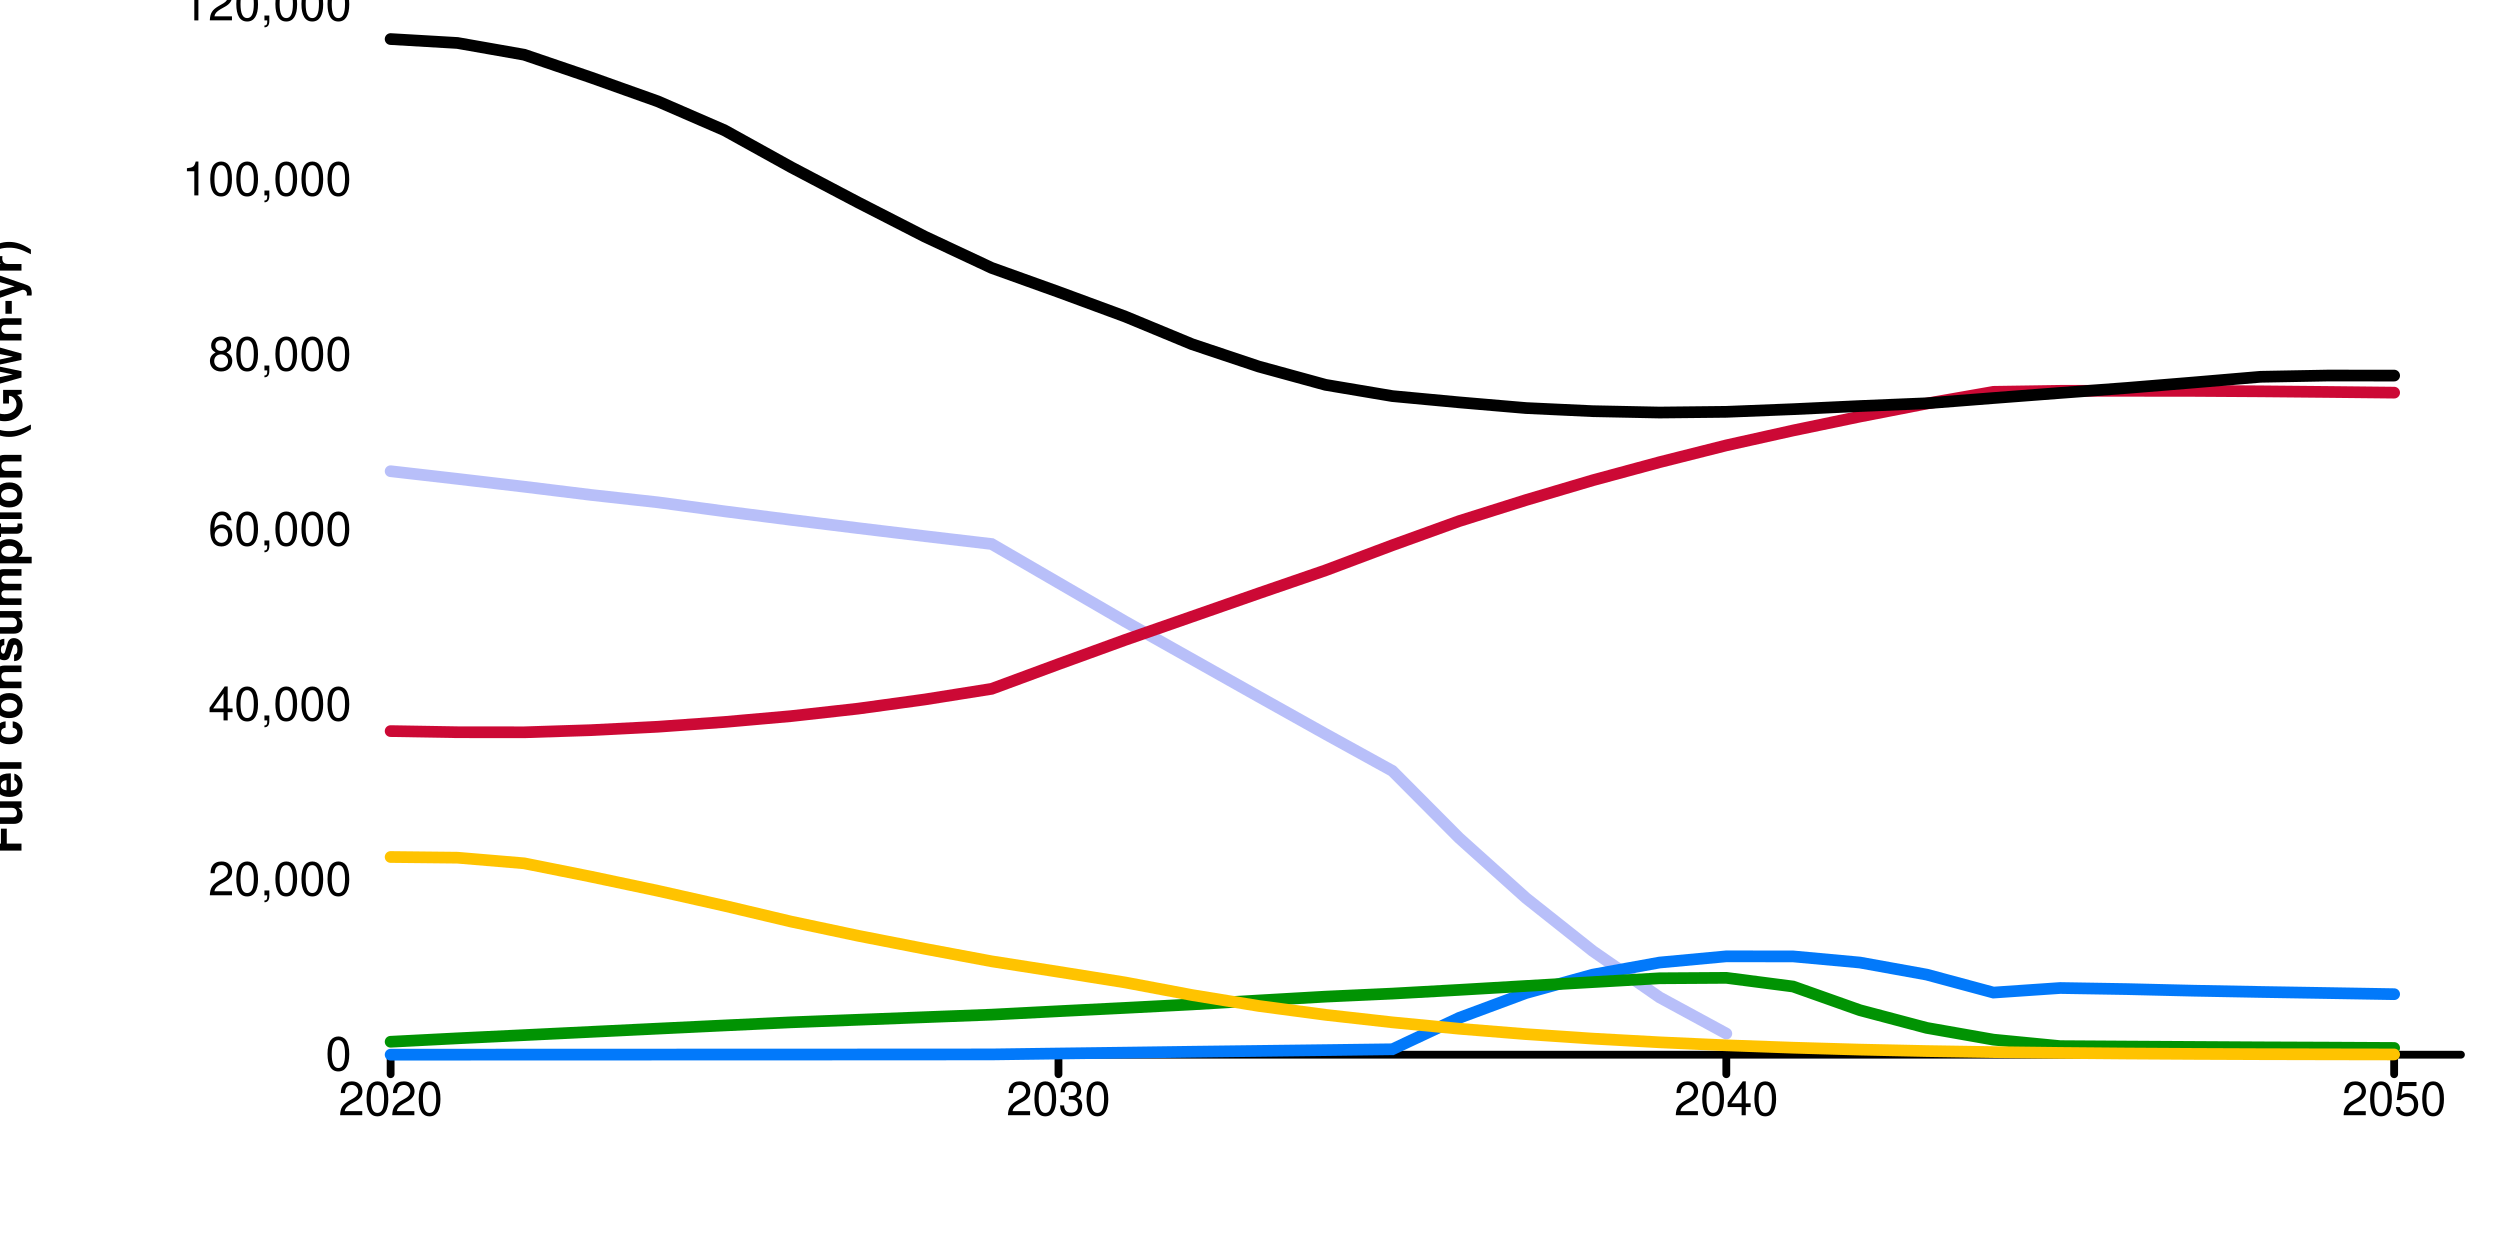
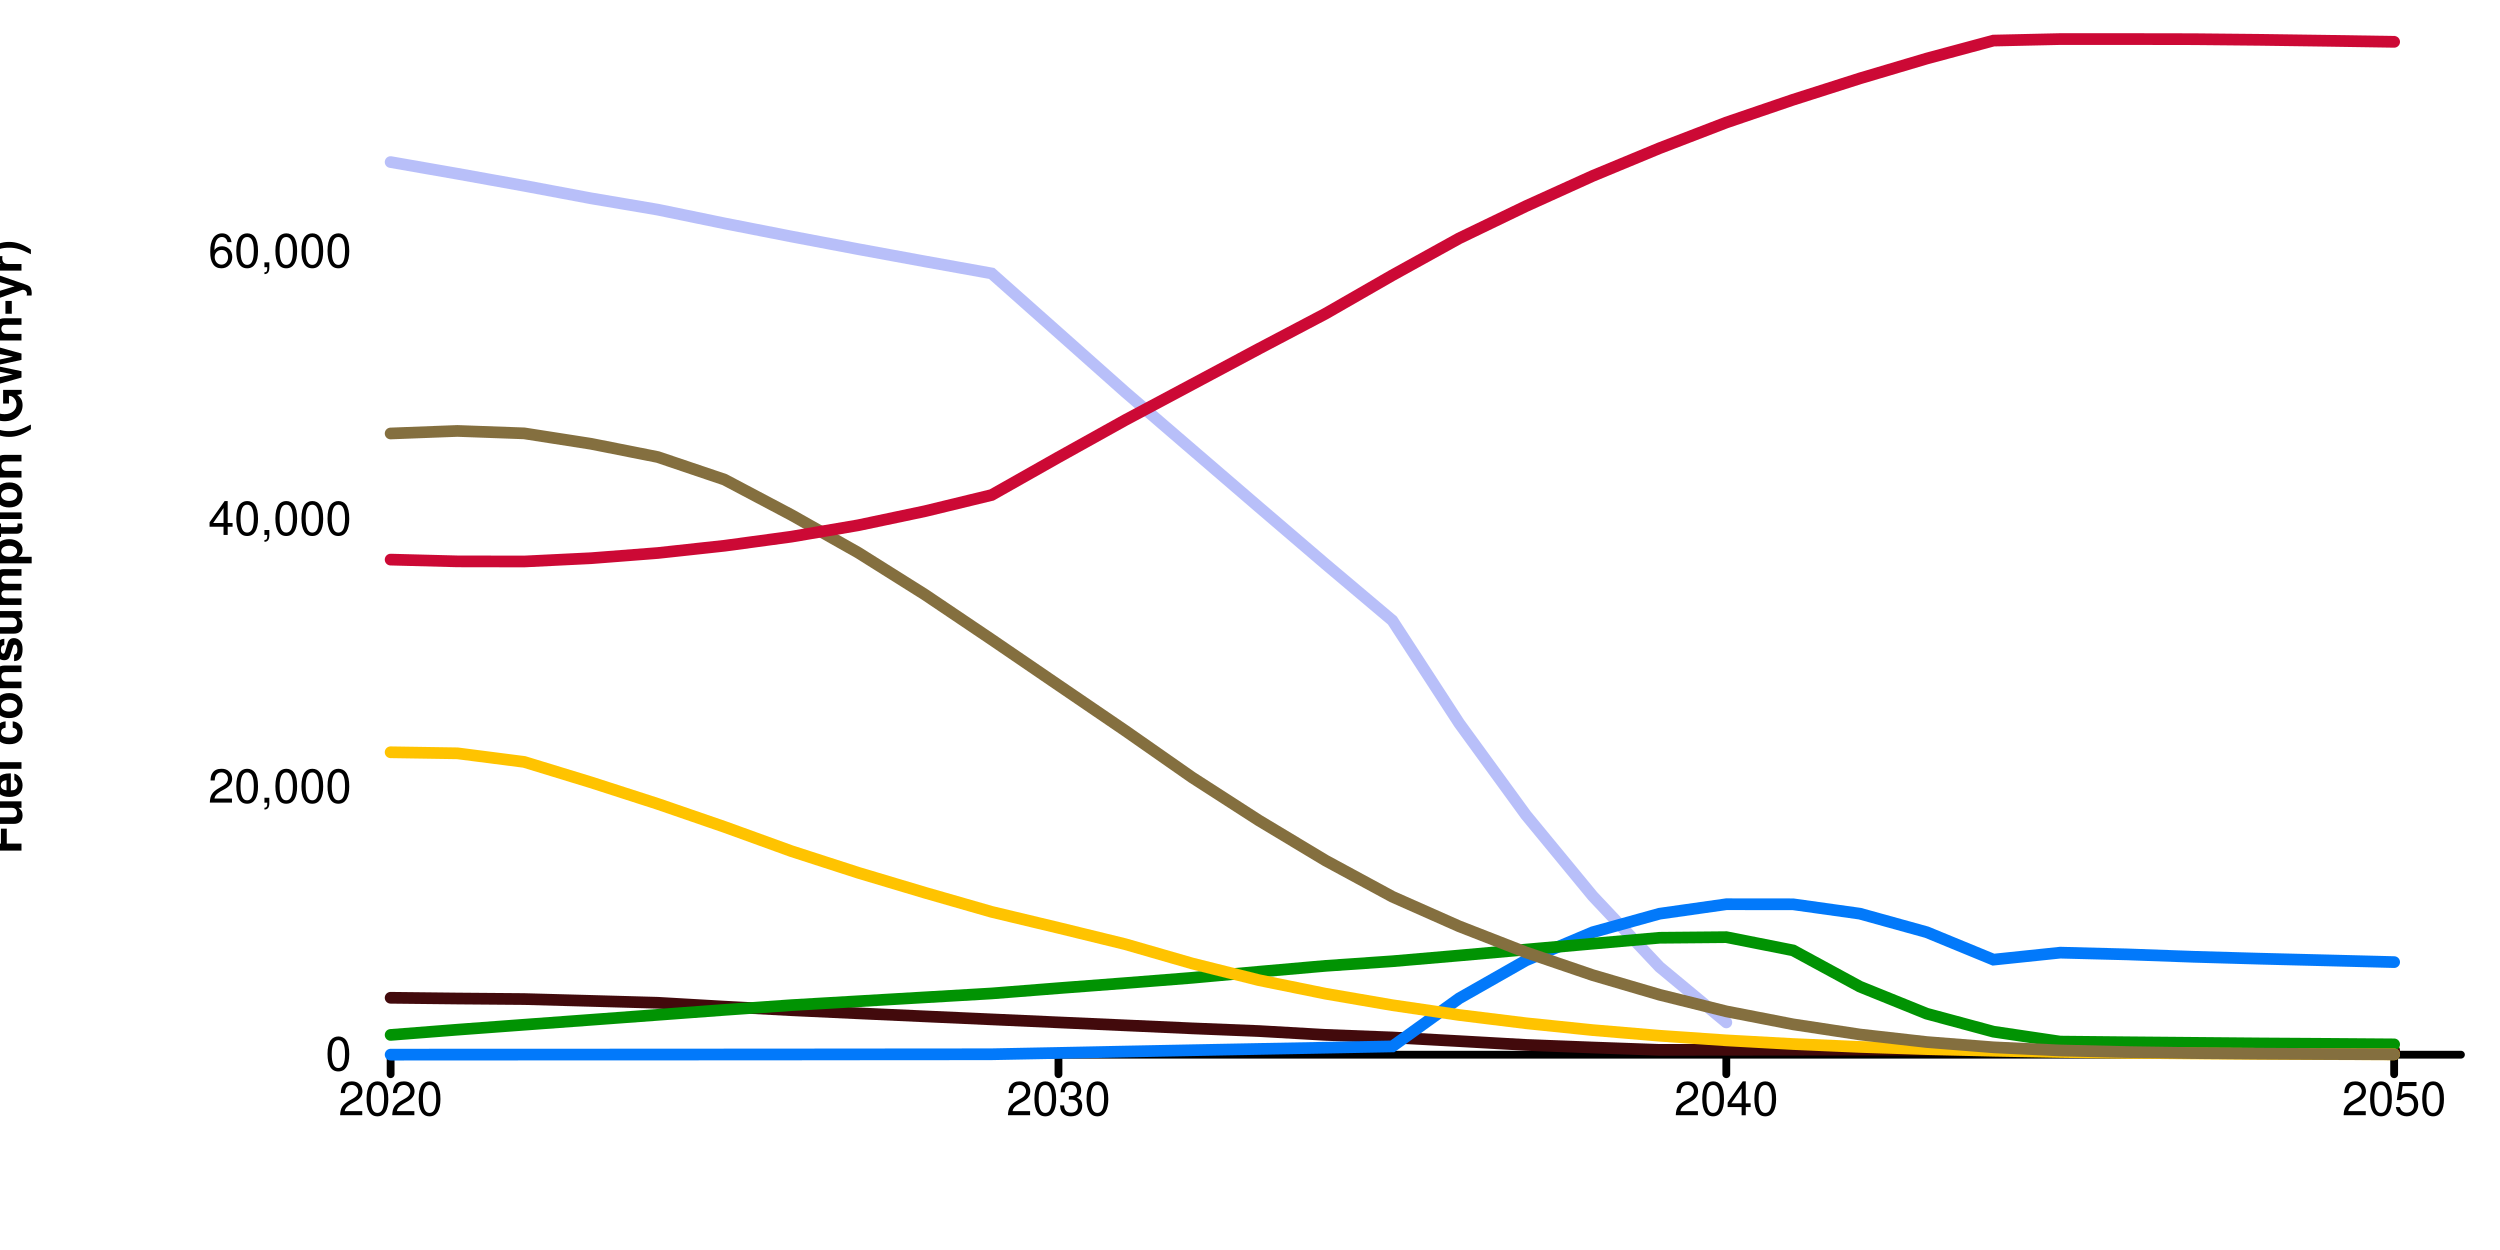
<svg xmlns="http://www.w3.org/2000/svg" width="640" height="320" viewBox="0 0 640 320" style="overflow:display" preserveAspectRatio="xMinYMin meet" overflow="visible">
  <defs>
    <style>
	.data-series path.line { fill-opacity: 0; }
	.data-series path.line.dotted { stroke-dasharray: 12 20 }
	.data-series circle { display: none; }
	.data-series:hover path.line, .data-series.on path.line { stroke-width: 5; }
	.data-series:hover circle, .data-series.on circle { display: inline; }
	.data-series circle:hover, .data-series circle.on { r: 6px!important; fill: black; }
	.grid { font-family: "Helvetica Neue",Helvetica,Arial,"Lucida Grande",sans-serif; }
	.grid line { stroke: rgb(0,0,0); stroke-width: 2; stroke-linecap: round; }
	.grid.grid-x text { text-anchor: middle; dominant-baseline: hanging; transform: translateY(10px); }
	.grid.grid-y text { text-anchor: end; dominant-baseline: middle; transform: translateX(-10px); }
	</style>
  </defs>
  <g class="grid grid-y">
    <line x1="100" y1="270" x2="630" y2="270" data-left="100" />
    <text x="100" y="270" text-anchor="end">0</text>
-     <text x="100" y="225.203" text-anchor="end">20,000</text>
-     <text x="100" y="180.407" text-anchor="end">40,000</text>
-     <text x="100" y="135.61" text-anchor="end">60,000</text>
-     <text x="100" y="90.813" text-anchor="end">80,000</text>
-     <text x="100" y="46.017" text-anchor="end">100,000</text>
-     <text x="100" y="1.22" text-anchor="end">120,000</text>
+     <text x="100" y="201.466" text-anchor="end">20,000</text>
+     <text x="100" y="132.932" text-anchor="end">40,000</text>
+     <text x="100" y="64.399" text-anchor="end">60,000</text>
    <text style="text-anchor:middle;dominant-baseline:hanging;font-weight:bold;transform: translateY(140px) rotate(-90deg);">Fuel consumption (GWh-yr)</text>
  </g>
  <g class="grid grid-x">
    <line class="tick" x1="100" y1="270" x2="100" y2="275" />
    <text x="100" y="270" text-anchor="middle">2020</text>
    <line class="tick" x1="270.968" y1="270" x2="270.968" y2="275" />
    <text x="270.968" y="270" text-anchor="middle">2030</text>
    <line class="tick" x1="441.935" y1="270" x2="441.935" y2="275" />
    <text x="441.935" y="270" text-anchor="middle">2040</text>
    <line class="tick" x1="612.903" y1="270" x2="612.903" y2="275" />
    <text x="612.903" y="270" text-anchor="middle">2050</text>
    <text style="text-anchor:middle;dominant-baseline:hanging;font-weight:bold;transform: translateY(140px) rotate(-90deg);" />
  </g>
+   <g data-scenario="heating-oil" class="data-series">
+     <path d="M 100.00,255.43L 117.10,255.62L 134.19,255.76L 151.29,256.23L 168.39,256.71L 185.48,257.70L 202.58,258.61L 219.68,259.41L 236.77,260.19L 253.87,260.96L 270.97,261.73L 288.06,262.49L 305.16,263.26L 322.26,263.95L 339.35,264.93L 356.45,265.59L 373.55,266.53L 390.65,267.50L 407.74,268.16L 424.84,268.77L 441.94,268.75L 459.03,268.73L 476.13,268.70L 493.23,268.72L 510.32,268.74L 527.42,268.76L 544.52,268.77L 561.61,268.80L 578.71,268.83L 595.81,268.83L 612.90,268.87" id="Heating oil" class="line" stroke="#420A0C" stroke-width="3" stroke-linecap="round" />
+     <circle cx="100.00" cy="255.43" data-y="4251" data-x="2020" r="4" fill="#420A0C" />
+     <circle cx="117.10" cy="255.62" data-y="4196" data-x="2021" r="4" fill="#420A0C" />
+     <circle cx="134.19" cy="255.76" data-y="4157" data-x="2022" r="4" fill="#420A0C" />
+     <circle cx="151.29" cy="256.23" data-y="4019" data-x="2023" r="4" fill="#420A0C" />
+     <circle cx="168.39" cy="256.71" data-y="3878" data-x="2024" r="4" fill="#420A0C" />
+     <circle cx="185.48" cy="257.70" data-y="3589" data-x="2025" r="4" fill="#420A0C" />
+     <circle cx="202.58" cy="258.61" data-y="3323" data-x="2026" r="4" fill="#420A0C" />
+     <circle cx="219.68" cy="259.41" data-y="3090" data-x="2027" r="4" fill="#420A0C" />
+     <circle cx="236.77" cy="260.19" data-y="2862" data-x="2028" r="4" fill="#420A0C" />
+     <circle cx="253.87" cy="260.96" data-y="2639" data-x="2029" r="4" fill="#420A0C" />
+     <circle cx="270.97" cy="261.73" data-y="2414" data-x="2030" r="4" fill="#420A0C" />
+     <circle cx="288.06" cy="262.49" data-y="2191" data-x="2031" r="4" fill="#420A0C" />
+     <circle cx="305.16" cy="263.26" data-y="1967" data-x="2032" r="4" fill="#420A0C" />
+     <circle cx="322.26" cy="263.95" data-y="1767" data-x="2033" r="4" fill="#420A0C" />
+     <circle cx="339.35" cy="264.93" data-y="1481" data-x="2034" r="4" fill="#420A0C" />
+     <circle cx="356.45" cy="265.59" data-y="1288" data-x="2035" r="4" fill="#420A0C" />
+     <circle cx="373.55" cy="266.53" data-y="1014" data-x="2036" r="4" fill="#420A0C" />
+     <circle cx="390.65" cy="267.50" data-y="730" data-x="2037" r="4" fill="#420A0C" />
+     <circle cx="407.74" cy="268.16" data-y="537" data-x="2038" r="4" fill="#420A0C" />
+     <circle cx="424.84" cy="268.77" data-y="358" data-x="2039" r="4" fill="#420A0C" />
+     <circle cx="441.94" cy="268.75" data-y="365" data-x="2040" r="4" fill="#420A0C" />
+     <circle cx="459.03" cy="268.73" data-y="372" data-x="2041" r="4" fill="#420A0C" />
+     <circle cx="476.13" cy="268.70" data-y="379" data-x="2042" r="4" fill="#420A0C" />
+     <circle cx="493.23" cy="268.72" data-y="374" data-x="2043" r="4" fill="#420A0C" />
+     <circle cx="510.32" cy="268.74" data-y="367" data-x="2044" r="4" fill="#420A0C" />
+     <circle cx="527.42" cy="268.76" data-y="363" data-x="2045" r="4" fill="#420A0C" />
+     <circle cx="544.52" cy="268.77" data-y="358" data-x="2046" r="4" fill="#420A0C" />
+     <circle cx="561.61" cy="268.80" data-y="350" data-x="2047" r="4" fill="#420A0C" />
+     <circle cx="578.71" cy="268.83" data-y="342" data-x="2048" r="4" fill="#420A0C" />
+     <circle cx="595.81" cy="268.83" data-y="340" data-x="2049" r="4" fill="#420A0C" />
+     <circle cx="612.90" cy="268.87" data-y="331" data-x="2050" r="4" fill="#420A0C" />
+   </g>
  <g data-scenario="natural-gas" class="data-series">
-     <path d="M 100.00,120.63L 117.10,122.59L 134.19,124.60L 151.29,126.70L 168.39,128.59L 185.48,130.90L 202.58,133.09L 219.68,135.20L 236.77,137.26L 253.87,139.27L 270.97,149.20L 288.06,159.12L 305.16,168.74L 322.26,178.36L 339.35,187.92L 356.45,197.35L 373.55,214.54L 390.65,229.90L 407.74,243.46L 424.84,255.32L 441.94,264.60" id="Natural gas" class="line" stroke="#B8BFF9" stroke-width="3" stroke-linecap="round" />
-     <circle cx="100.00" cy="120.63" data-y="66686" data-x="2020" r="4" fill="#B8BFF9" />
-     <circle cx="117.10" cy="122.59" data-y="65814" data-x="2021" r="4" fill="#B8BFF9" />
-     <circle cx="134.19" cy="124.60" data-y="64914" data-x="2022" r="4" fill="#B8BFF9" />
-     <circle cx="151.29" cy="126.70" data-y="63976" data-x="2023" r="4" fill="#B8BFF9" />
-     <circle cx="168.39" cy="128.59" data-y="63132" data-x="2024" r="4" fill="#B8BFF9" />
-     <circle cx="185.48" cy="130.90" data-y="62103" data-x="2025" r="4" fill="#B8BFF9" />
-     <circle cx="202.58" cy="133.09" data-y="61127" data-x="2026" r="4" fill="#B8BFF9" />
-     <circle cx="219.68" cy="135.20" data-y="60181" data-x="2027" r="4" fill="#B8BFF9" />
-     <circle cx="236.77" cy="137.26" data-y="59263" data-x="2028" r="4" fill="#B8BFF9" />
-     <circle cx="253.87" cy="139.27" data-y="58364" data-x="2029" r="4" fill="#B8BFF9" />
-     <circle cx="270.97" cy="149.20" data-y="53934" data-x="2030" r="4" fill="#B8BFF9" />
-     <circle cx="288.06" cy="159.12" data-y="49503" data-x="2031" r="4" fill="#B8BFF9" />
-     <circle cx="305.16" cy="168.74" data-y="45208" data-x="2032" r="4" fill="#B8BFF9" />
-     <circle cx="322.26" cy="178.36" data-y="40915" data-x="2033" r="4" fill="#B8BFF9" />
-     <circle cx="339.35" cy="187.92" data-y="36645" data-x="2034" r="4" fill="#B8BFF9" />
-     <circle cx="356.45" cy="197.35" data-y="32436" data-x="2035" r="4" fill="#B8BFF9" />
-     <circle cx="373.55" cy="214.54" data-y="24759" data-x="2036" r="4" fill="#B8BFF9" />
-     <circle cx="390.65" cy="229.90" data-y="17903" data-x="2037" r="4" fill="#B8BFF9" />
-     <circle cx="407.74" cy="243.46" data-y="11851" data-x="2038" r="4" fill="#B8BFF9" />
-     <circle cx="424.84" cy="255.32" data-y="6553" data-x="2039" r="4" fill="#B8BFF9" />
-     <circle cx="441.94" cy="264.60" data-y="2411" data-x="2040" r="4" fill="#B8BFF9" />
+     <path d="M 100.00,41.49L 117.10,44.48L 134.19,47.56L 151.29,50.77L 168.39,53.67L 185.48,57.19L 202.58,60.54L 219.68,63.78L 236.77,66.92L 253.87,70.00L 270.97,85.18L 288.06,100.37L 305.16,115.09L 322.26,129.80L 339.35,144.43L 356.45,158.85L 373.55,185.16L 390.65,208.65L 407.74,229.39L 424.84,247.54L 441.94,261.74" id="Natural gas" class="line" stroke="#B8BFF9" stroke-width="3" stroke-linecap="round" />
+     <circle cx="100.00" cy="41.49" data-y="66686" data-x="2020" r="4" fill="#B8BFF9" />
+     <circle cx="117.10" cy="44.48" data-y="65814" data-x="2021" r="4" fill="#B8BFF9" />
+     <circle cx="134.19" cy="47.56" data-y="64914" data-x="2022" r="4" fill="#B8BFF9" />
+     <circle cx="151.29" cy="50.77" data-y="63976" data-x="2023" r="4" fill="#B8BFF9" />
+     <circle cx="168.39" cy="53.67" data-y="63132" data-x="2024" r="4" fill="#B8BFF9" />
+     <circle cx="185.48" cy="57.19" data-y="62103" data-x="2025" r="4" fill="#B8BFF9" />
+     <circle cx="202.58" cy="60.54" data-y="61127" data-x="2026" r="4" fill="#B8BFF9" />
+     <circle cx="219.68" cy="63.78" data-y="60181" data-x="2027" r="4" fill="#B8BFF9" />
+     <circle cx="236.77" cy="66.92" data-y="59263" data-x="2028" r="4" fill="#B8BFF9" />
+     <circle cx="253.87" cy="70.00" data-y="58364" data-x="2029" r="4" fill="#B8BFF9" />
+     <circle cx="270.97" cy="85.18" data-y="53934" data-x="2030" r="4" fill="#B8BFF9" />
+     <circle cx="288.06" cy="100.37" data-y="49503" data-x="2031" r="4" fill="#B8BFF9" />
+     <circle cx="305.16" cy="115.09" data-y="45208" data-x="2032" r="4" fill="#B8BFF9" />
+     <circle cx="322.26" cy="129.80" data-y="40915" data-x="2033" r="4" fill="#B8BFF9" />
+     <circle cx="339.35" cy="144.43" data-y="36645" data-x="2034" r="4" fill="#B8BFF9" />
+     <circle cx="356.45" cy="158.85" data-y="32436" data-x="2035" r="4" fill="#B8BFF9" />
+     <circle cx="373.55" cy="185.16" data-y="24759" data-x="2036" r="4" fill="#B8BFF9" />
+     <circle cx="390.65" cy="208.65" data-y="17903" data-x="2037" r="4" fill="#B8BFF9" />
+     <circle cx="407.74" cy="229.39" data-y="11851" data-x="2038" r="4" fill="#B8BFF9" />
+     <circle cx="424.84" cy="247.54" data-y="6553" data-x="2039" r="4" fill="#B8BFF9" />
+     <circle cx="441.94" cy="261.74" data-y="2411" data-x="2040" r="4" fill="#B8BFF9" />
  </g>
  <g data-scenario="hydrogen" class="data-series">
-     <path d="M 100.00,270.00L 117.10,269.99L 134.19,269.98L 151.29,269.98L 168.39,269.97L 185.48,269.96L 202.58,269.96L 219.68,269.95L 236.77,269.94L 253.87,269.93L 270.97,269.70L 288.06,269.48L 305.16,269.25L 322.26,269.04L 339.35,268.83L 356.45,268.61L 373.55,260.57L 390.65,254.22L 407.74,249.51L 424.84,246.41L 441.94,244.82L 459.03,244.84L 476.13,246.41L 493.23,249.50L 510.32,254.10L 527.42,252.93L 544.52,253.21L 561.61,253.62L 578.71,253.94L 595.81,254.22L 612.90,254.51" id="Hydrogen" class="line" stroke="#0279FA" stroke-width="3" stroke-linecap="round" />
-     <circle cx="100.00" cy="270.00" data-y="2" data-x="2020" r="4" fill="#0279FA" />
-     <circle cx="117.10" cy="269.99" data-y="6" data-x="2021" r="4" fill="#0279FA" />
-     <circle cx="134.19" cy="269.98" data-y="9" data-x="2022" r="4" fill="#0279FA" />
-     <circle cx="151.29" cy="269.98" data-y="10" data-x="2023" r="4" fill="#0279FA" />
-     <circle cx="168.39" cy="269.97" data-y="13" data-x="2024" r="4" fill="#0279FA" />
-     <circle cx="185.48" cy="269.96" data-y="16" data-x="2025" r="4" fill="#0279FA" />
-     <circle cx="202.58" cy="269.96" data-y="18" data-x="2026" r="4" fill="#0279FA" />
-     <circle cx="219.68" cy="269.95" data-y="22" data-x="2027" r="4" fill="#0279FA" />
-     <circle cx="236.77" cy="269.94" data-y="27" data-x="2028" r="4" fill="#0279FA" />
-     <circle cx="253.87" cy="269.93" data-y="32" data-x="2029" r="4" fill="#0279FA" />
-     <circle cx="270.97" cy="269.70" data-y="132" data-x="2030" r="4" fill="#0279FA" />
-     <circle cx="288.06" cy="269.48" data-y="234" data-x="2031" r="4" fill="#0279FA" />
-     <circle cx="305.16" cy="269.25" data-y="333" data-x="2032" r="4" fill="#0279FA" />
-     <circle cx="322.26" cy="269.04" data-y="430" data-x="2033" r="4" fill="#0279FA" />
-     <circle cx="339.35" cy="268.83" data-y="523" data-x="2034" r="4" fill="#0279FA" />
-     <circle cx="356.45" cy="268.61" data-y="619" data-x="2035" r="4" fill="#0279FA" />
-     <circle cx="373.55" cy="260.57" data-y="4208" data-x="2036" r="4" fill="#0279FA" />
-     <circle cx="390.65" cy="254.22" data-y="7044" data-x="2037" r="4" fill="#0279FA" />
-     <circle cx="407.74" cy="249.51" data-y="9150" data-x="2038" r="4" fill="#0279FA" />
-     <circle cx="424.84" cy="246.41" data-y="10532" data-x="2039" r="4" fill="#0279FA" />
-     <circle cx="441.94" cy="244.82" data-y="11242" data-x="2040" r="4" fill="#0279FA" />
-     <circle cx="459.03" cy="244.84" data-y="11234" data-x="2041" r="4" fill="#0279FA" />
-     <circle cx="476.13" cy="246.41" data-y="10534" data-x="2042" r="4" fill="#0279FA" />
-     <circle cx="493.23" cy="249.50" data-y="9153" data-x="2043" r="4" fill="#0279FA" />
-     <circle cx="510.32" cy="254.10" data-y="7099" data-x="2044" r="4" fill="#0279FA" />
-     <circle cx="527.42" cy="252.93" data-y="7622" data-x="2045" r="4" fill="#0279FA" />
-     <circle cx="544.52" cy="253.21" data-y="7495" data-x="2046" r="4" fill="#0279FA" />
-     <circle cx="561.61" cy="253.62" data-y="7312" data-x="2047" r="4" fill="#0279FA" />
-     <circle cx="578.71" cy="253.94" data-y="7170" data-x="2048" r="4" fill="#0279FA" />
-     <circle cx="595.81" cy="254.22" data-y="7045" data-x="2049" r="4" fill="#0279FA" />
-     <circle cx="612.90" cy="254.51" data-y="6917" data-x="2050" r="4" fill="#0279FA" />
+     <path d="M 100.00,269.99L 117.10,269.98L 134.19,269.97L 151.29,269.97L 168.39,269.96L 185.48,269.95L 202.58,269.94L 219.68,269.92L 236.77,269.91L 253.87,269.89L 270.97,269.55L 288.06,269.20L 305.16,268.86L 322.26,268.53L 339.35,268.21L 356.45,267.88L 373.55,255.58L 390.65,245.86L 407.74,238.65L 424.84,233.91L 441.94,231.48L 459.03,231.50L 476.13,233.90L 493.23,238.64L 510.32,245.67L 527.42,243.88L 544.52,244.32L 561.61,244.94L 578.71,245.43L 595.81,245.86L 612.90,246.30" id="Hydrogen" class="line" stroke="#0279FA" stroke-width="3" stroke-linecap="round" />
+     <circle cx="100.00" cy="269.99" data-y="2" data-x="2020" r="4" fill="#0279FA" />
+     <circle cx="117.10" cy="269.98" data-y="6" data-x="2021" r="4" fill="#0279FA" />
+     <circle cx="134.19" cy="269.97" data-y="9" data-x="2022" r="4" fill="#0279FA" />
+     <circle cx="151.29" cy="269.97" data-y="10" data-x="2023" r="4" fill="#0279FA" />
+     <circle cx="168.39" cy="269.96" data-y="13" data-x="2024" r="4" fill="#0279FA" />
+     <circle cx="185.48" cy="269.95" data-y="16" data-x="2025" r="4" fill="#0279FA" />
+     <circle cx="202.58" cy="269.94" data-y="18" data-x="2026" r="4" fill="#0279FA" />
+     <circle cx="219.68" cy="269.92" data-y="22" data-x="2027" r="4" fill="#0279FA" />
+     <circle cx="236.77" cy="269.91" data-y="27" data-x="2028" r="4" fill="#0279FA" />
+     <circle cx="253.87" cy="269.89" data-y="32" data-x="2029" r="4" fill="#0279FA" />
+     <circle cx="270.97" cy="269.55" data-y="132" data-x="2030" r="4" fill="#0279FA" />
+     <circle cx="288.06" cy="269.20" data-y="234" data-x="2031" r="4" fill="#0279FA" />
+     <circle cx="305.16" cy="268.86" data-y="333" data-x="2032" r="4" fill="#0279FA" />
+     <circle cx="322.26" cy="268.53" data-y="430" data-x="2033" r="4" fill="#0279FA" />
+     <circle cx="339.35" cy="268.21" data-y="523" data-x="2034" r="4" fill="#0279FA" />
+     <circle cx="356.45" cy="267.88" data-y="619" data-x="2035" r="4" fill="#0279FA" />
+     <circle cx="373.55" cy="255.58" data-y="4208" data-x="2036" r="4" fill="#0279FA" />
+     <circle cx="390.65" cy="245.86" data-y="7044" data-x="2037" r="4" fill="#0279FA" />
+     <circle cx="407.74" cy="238.65" data-y="9150" data-x="2038" r="4" fill="#0279FA" />
+     <circle cx="424.84" cy="233.91" data-y="10532" data-x="2039" r="4" fill="#0279FA" />
+     <circle cx="441.94" cy="231.48" data-y="11242" data-x="2040" r="4" fill="#0279FA" />
+     <circle cx="459.03" cy="231.50" data-y="11234" data-x="2041" r="4" fill="#0279FA" />
+     <circle cx="476.13" cy="233.90" data-y="10534" data-x="2042" r="4" fill="#0279FA" />
+     <circle cx="493.23" cy="238.64" data-y="9153" data-x="2043" r="4" fill="#0279FA" />
+     <circle cx="510.32" cy="245.67" data-y="7099" data-x="2044" r="4" fill="#0279FA" />
+     <circle cx="527.42" cy="243.88" data-y="7622" data-x="2045" r="4" fill="#0279FA" />
+     <circle cx="544.52" cy="244.32" data-y="7495" data-x="2046" r="4" fill="#0279FA" />
+     <circle cx="561.61" cy="244.94" data-y="7312" data-x="2047" r="4" fill="#0279FA" />
+     <circle cx="578.71" cy="245.43" data-y="7170" data-x="2048" r="4" fill="#0279FA" />
+     <circle cx="595.81" cy="245.86" data-y="7045" data-x="2049" r="4" fill="#0279FA" />
+     <circle cx="612.90" cy="246.30" data-y="6917" data-x="2050" r="4" fill="#0279FA" />
  </g>
  <g data-scenario="bioenergy" class="data-series">
-     <path d="M 100.00,266.69L 117.10,265.81L 134.19,264.99L 151.29,264.16L 168.39,263.33L 185.48,262.51L 202.58,261.71L 219.68,261.06L 236.77,260.40L 253.87,259.75L 270.97,258.87L 288.06,258.02L 305.16,257.13L 322.26,256.12L 339.35,255.14L 356.45,254.36L 373.55,253.41L 390.65,252.41L 407.74,251.42L 424.84,250.44L 441.94,250.33L 459.03,252.55L 476.13,258.61L 493.23,263.14L 510.32,266.15L 527.42,267.81L 544.52,267.92L 561.61,268.02L 578.71,268.12L 595.81,268.19L 612.90,268.28" id="Bioenergy" class="line" stroke="#019303" stroke-width="3" stroke-linecap="round" />
-     <circle cx="100.00" cy="266.69" data-y="1478" data-x="2020" r="4" fill="#019303" />
-     <circle cx="117.10" cy="265.81" data-y="1869" data-x="2021" r="4" fill="#019303" />
-     <circle cx="134.19" cy="264.99" data-y="2238" data-x="2022" r="4" fill="#019303" />
-     <circle cx="151.29" cy="264.16" data-y="2607" data-x="2023" r="4" fill="#019303" />
-     <circle cx="168.39" cy="263.33" data-y="2976" data-x="2024" r="4" fill="#019303" />
-     <circle cx="185.48" cy="262.51" data-y="3346" data-x="2025" r="4" fill="#019303" />
-     <circle cx="202.58" cy="261.71" data-y="3700" data-x="2026" r="4" fill="#019303" />
-     <circle cx="219.68" cy="261.06" data-y="3991" data-x="2027" r="4" fill="#019303" />
-     <circle cx="236.77" cy="260.40" data-y="4285" data-x="2028" r="4" fill="#019303" />
-     <circle cx="253.87" cy="259.75" data-y="4577" data-x="2029" r="4" fill="#019303" />
-     <circle cx="270.97" cy="258.87" data-y="4970" data-x="2030" r="4" fill="#019303" />
-     <circle cx="288.06" cy="258.02" data-y="5349" data-x="2031" r="4" fill="#019303" />
-     <circle cx="305.16" cy="257.13" data-y="5744" data-x="2032" r="4" fill="#019303" />
-     <circle cx="322.26" cy="256.12" data-y="6198" data-x="2033" r="4" fill="#019303" />
-     <circle cx="339.35" cy="255.14" data-y="6636" data-x="2034" r="4" fill="#019303" />
-     <circle cx="356.45" cy="254.36" data-y="6981" data-x="2035" r="4" fill="#019303" />
-     <circle cx="373.55" cy="253.41" data-y="7409" data-x="2036" r="4" fill="#019303" />
-     <circle cx="390.65" cy="252.41" data-y="7854" data-x="2037" r="4" fill="#019303" />
-     <circle cx="407.74" cy="251.42" data-y="8295" data-x="2038" r="4" fill="#019303" />
-     <circle cx="424.84" cy="250.44" data-y="8733" data-x="2039" r="4" fill="#019303" />
-     <circle cx="441.94" cy="250.33" data-y="8782" data-x="2040" r="4" fill="#019303" />
-     <circle cx="459.03" cy="252.55" data-y="7791" data-x="2041" r="4" fill="#019303" />
-     <circle cx="476.13" cy="258.61" data-y="5085" data-x="2042" r="4" fill="#019303" />
-     <circle cx="493.23" cy="263.14" data-y="3063" data-x="2043" r="4" fill="#019303" />
-     <circle cx="510.32" cy="266.15" data-y="1720" data-x="2044" r="4" fill="#019303" />
-     <circle cx="527.42" cy="267.81" data-y="979" data-x="2045" r="4" fill="#019303" />
-     <circle cx="544.52" cy="267.92" data-y="929" data-x="2046" r="4" fill="#019303" />
-     <circle cx="561.61" cy="268.02" data-y="883" data-x="2047" r="4" fill="#019303" />
-     <circle cx="578.71" cy="268.12" data-y="841" data-x="2048" r="4" fill="#019303" />
-     <circle cx="595.81" cy="268.19" data-y="807" data-x="2049" r="4" fill="#019303" />
-     <circle cx="612.90" cy="268.28" data-y="770" data-x="2050" r="4" fill="#019303" />
+     <path d="M 100.00,264.94L 117.10,263.60L 134.19,262.33L 151.29,261.07L 168.39,259.80L 185.48,258.53L 202.58,257.32L 219.68,256.32L 236.77,255.32L 253.87,254.32L 270.97,252.97L 288.06,251.67L 305.16,250.32L 322.26,248.76L 339.35,247.26L 356.45,246.08L 373.55,244.61L 390.65,243.09L 407.74,241.58L 424.84,240.07L 441.94,239.91L 459.03,243.30L 476.13,252.58L 493.23,259.50L 510.32,264.11L 527.42,266.65L 544.52,266.82L 561.61,266.97L 578.71,267.12L 595.81,267.23L 612.90,267.36" id="Bioenergy" class="line" stroke="#019303" stroke-width="3" stroke-linecap="round" />
+     <circle cx="100.00" cy="264.94" data-y="1478" data-x="2020" r="4" fill="#019303" />
+     <circle cx="117.10" cy="263.60" data-y="1869" data-x="2021" r="4" fill="#019303" />
+     <circle cx="134.19" cy="262.33" data-y="2238" data-x="2022" r="4" fill="#019303" />
+     <circle cx="151.29" cy="261.07" data-y="2607" data-x="2023" r="4" fill="#019303" />
+     <circle cx="168.39" cy="259.80" data-y="2976" data-x="2024" r="4" fill="#019303" />
+     <circle cx="185.48" cy="258.53" data-y="3346" data-x="2025" r="4" fill="#019303" />
+     <circle cx="202.58" cy="257.32" data-y="3700" data-x="2026" r="4" fill="#019303" />
+     <circle cx="219.68" cy="256.32" data-y="3991" data-x="2027" r="4" fill="#019303" />
+     <circle cx="236.77" cy="255.32" data-y="4285" data-x="2028" r="4" fill="#019303" />
+     <circle cx="253.87" cy="254.32" data-y="4577" data-x="2029" r="4" fill="#019303" />
+     <circle cx="270.97" cy="252.97" data-y="4970" data-x="2030" r="4" fill="#019303" />
+     <circle cx="288.06" cy="251.67" data-y="5349" data-x="2031" r="4" fill="#019303" />
+     <circle cx="305.16" cy="250.32" data-y="5744" data-x="2032" r="4" fill="#019303" />
+     <circle cx="322.26" cy="248.76" data-y="6198" data-x="2033" r="4" fill="#019303" />
+     <circle cx="339.35" cy="247.26" data-y="6636" data-x="2034" r="4" fill="#019303" />
+     <circle cx="356.45" cy="246.08" data-y="6981" data-x="2035" r="4" fill="#019303" />
+     <circle cx="373.55" cy="244.61" data-y="7409" data-x="2036" r="4" fill="#019303" />
+     <circle cx="390.65" cy="243.09" data-y="7854" data-x="2037" r="4" fill="#019303" />
+     <circle cx="407.74" cy="241.58" data-y="8295" data-x="2038" r="4" fill="#019303" />
+     <circle cx="424.84" cy="240.07" data-y="8733" data-x="2039" r="4" fill="#019303" />
+     <circle cx="441.94" cy="239.91" data-y="8782" data-x="2040" r="4" fill="#019303" />
+     <circle cx="459.03" cy="243.30" data-y="7791" data-x="2041" r="4" fill="#019303" />
+     <circle cx="476.13" cy="252.58" data-y="5085" data-x="2042" r="4" fill="#019303" />
+     <circle cx="493.23" cy="259.50" data-y="3063" data-x="2043" r="4" fill="#019303" />
+     <circle cx="510.32" cy="264.11" data-y="1720" data-x="2044" r="4" fill="#019303" />
+     <circle cx="527.42" cy="266.65" data-y="979" data-x="2045" r="4" fill="#019303" />
+     <circle cx="544.52" cy="266.82" data-y="929" data-x="2046" r="4" fill="#019303" />
+     <circle cx="561.61" cy="266.97" data-y="883" data-x="2047" r="4" fill="#019303" />
+     <circle cx="578.71" cy="267.12" data-y="841" data-x="2048" r="4" fill="#019303" />
+     <circle cx="595.81" cy="267.23" data-y="807" data-x="2049" r="4" fill="#019303" />
+     <circle cx="612.90" cy="267.36" data-y="770" data-x="2050" r="4" fill="#019303" />
  </g>
  <g data-scenario="petrol" class="data-series">
-     <path d="M 100.00,219.39L 117.10,219.57L 134.19,221.01L 151.29,224.43L 168.39,228.04L 185.48,231.89L 202.58,235.94L 219.68,239.56L 236.77,242.90L 253.87,246.10L 270.97,248.78L 288.06,251.51L 305.16,254.73L 322.26,257.53L 339.35,259.80L 356.45,261.72L 373.55,263.36L 390.65,264.74L 407.74,265.89L 424.84,266.83L 441.94,267.60L 459.03,268.21L 476.13,268.70L 493.23,269.07L 510.32,269.34L 527.42,269.55L 544.52,269.70L 561.61,269.80L 578.71,269.87L 595.81,269.91L 612.90,269.94" id="Petrol" class="line" stroke="#FFC300" stroke-width="3" stroke-linecap="round" />
-     <circle cx="100.00" cy="219.39" data-y="22594" data-x="2020" r="4" fill="#FFC300" />
-     <circle cx="117.10" cy="219.57" data-y="22514" data-x="2021" r="4" fill="#FFC300" />
-     <circle cx="134.19" cy="221.01" data-y="21872" data-x="2022" r="4" fill="#FFC300" />
-     <circle cx="151.29" cy="224.43" data-y="20345" data-x="2023" r="4" fill="#FFC300" />
-     <circle cx="168.39" cy="228.04" data-y="18734" data-x="2024" r="4" fill="#FFC300" />
-     <circle cx="185.48" cy="231.89" data-y="17015" data-x="2025" r="4" fill="#FFC300" />
-     <circle cx="202.58" cy="235.94" data-y="15206" data-x="2026" r="4" fill="#FFC300" />
-     <circle cx="219.68" cy="239.56" data-y="13592" data-x="2027" r="4" fill="#FFC300" />
-     <circle cx="236.77" cy="242.90" data-y="12101" data-x="2028" r="4" fill="#FFC300" />
-     <circle cx="253.87" cy="246.10" data-y="10670" data-x="2029" r="4" fill="#FFC300" />
-     <circle cx="270.97" cy="248.78" data-y="9475" data-x="2030" r="4" fill="#FFC300" />
-     <circle cx="288.06" cy="251.51" data-y="8255" data-x="2031" r="4" fill="#FFC300" />
-     <circle cx="305.16" cy="254.73" data-y="6818" data-x="2032" r="4" fill="#FFC300" />
-     <circle cx="322.26" cy="257.53" data-y="5569" data-x="2033" r="4" fill="#FFC300" />
-     <circle cx="339.35" cy="259.80" data-y="4556" data-x="2034" r="4" fill="#FFC300" />
-     <circle cx="356.45" cy="261.72" data-y="3698" data-x="2035" r="4" fill="#FFC300" />
-     <circle cx="373.55" cy="263.36" data-y="2964" data-x="2036" r="4" fill="#FFC300" />
-     <circle cx="390.65" cy="264.74" data-y="2348" data-x="2037" r="4" fill="#FFC300" />
-     <circle cx="407.74" cy="265.89" data-y="1836" data-x="2038" r="4" fill="#FFC300" />
-     <circle cx="424.84" cy="266.83" data-y="1414" data-x="2039" r="4" fill="#FFC300" />
-     <circle cx="441.94" cy="267.60" data-y="1070" data-x="2040" r="4" fill="#FFC300" />
-     <circle cx="459.03" cy="268.21" data-y="797" data-x="2041" r="4" fill="#FFC300" />
-     <circle cx="476.13" cy="268.70" data-y="582" data-x="2042" r="4" fill="#FFC300" />
-     <circle cx="493.23" cy="269.07" data-y="417" data-x="2043" r="4" fill="#FFC300" />
-     <circle cx="510.32" cy="269.34" data-y="294" data-x="2044" r="4" fill="#FFC300" />
-     <circle cx="527.42" cy="269.55" data-y="201" data-x="2045" r="4" fill="#FFC300" />
-     <circle cx="544.52" cy="269.70" data-y="136" data-x="2046" r="4" fill="#FFC300" />
-     <circle cx="561.61" cy="269.80" data-y="91" data-x="2047" r="4" fill="#FFC300" />
-     <circle cx="578.71" cy="269.87" data-y="60" data-x="2048" r="4" fill="#FFC300" />
-     <circle cx="595.81" cy="269.91" data-y="40" data-x="2049" r="4" fill="#FFC300" />
-     <circle cx="612.90" cy="269.94" data-y="26" data-x="2050" r="4" fill="#FFC300" />
+     <path d="M 100.00,192.58L 117.10,192.85L 134.19,195.05L 151.29,200.28L 168.39,205.80L 185.48,211.69L 202.58,217.89L 219.68,223.42L 236.77,228.53L 253.87,233.44L 270.97,237.53L 288.06,241.71L 305.16,246.64L 322.26,250.92L 339.35,254.39L 356.45,257.33L 373.55,259.84L 390.65,261.95L 407.74,263.71L 424.84,265.15L 441.94,266.33L 459.03,267.27L 476.13,268.01L 493.23,268.57L 510.32,268.99L 527.42,269.31L 544.52,269.53L 561.61,269.69L 578.71,269.79L 595.81,269.86L 612.90,269.91" id="Petrol" class="line" stroke="#FFC300" stroke-width="3" stroke-linecap="round" />
+     <circle cx="100.00" cy="192.58" data-y="22594" data-x="2020" r="4" fill="#FFC300" />
+     <circle cx="117.10" cy="192.85" data-y="22514" data-x="2021" r="4" fill="#FFC300" />
+     <circle cx="134.19" cy="195.05" data-y="21872" data-x="2022" r="4" fill="#FFC300" />
+     <circle cx="151.29" cy="200.28" data-y="20345" data-x="2023" r="4" fill="#FFC300" />
+     <circle cx="168.39" cy="205.80" data-y="18734" data-x="2024" r="4" fill="#FFC300" />
+     <circle cx="185.48" cy="211.69" data-y="17015" data-x="2025" r="4" fill="#FFC300" />
+     <circle cx="202.58" cy="217.89" data-y="15206" data-x="2026" r="4" fill="#FFC300" />
+     <circle cx="219.68" cy="223.42" data-y="13592" data-x="2027" r="4" fill="#FFC300" />
+     <circle cx="236.77" cy="228.53" data-y="12101" data-x="2028" r="4" fill="#FFC300" />
+     <circle cx="253.87" cy="233.44" data-y="10670" data-x="2029" r="4" fill="#FFC300" />
+     <circle cx="270.97" cy="237.53" data-y="9475" data-x="2030" r="4" fill="#FFC300" />
+     <circle cx="288.06" cy="241.71" data-y="8255" data-x="2031" r="4" fill="#FFC300" />
+     <circle cx="305.16" cy="246.64" data-y="6818" data-x="2032" r="4" fill="#FFC300" />
+     <circle cx="322.26" cy="250.92" data-y="5569" data-x="2033" r="4" fill="#FFC300" />
+     <circle cx="339.35" cy="254.39" data-y="4556" data-x="2034" r="4" fill="#FFC300" />
+     <circle cx="356.45" cy="257.33" data-y="3698" data-x="2035" r="4" fill="#FFC300" />
+     <circle cx="373.55" cy="259.84" data-y="2964" data-x="2036" r="4" fill="#FFC300" />
+     <circle cx="390.65" cy="261.95" data-y="2348" data-x="2037" r="4" fill="#FFC300" />
+     <circle cx="407.74" cy="263.71" data-y="1836" data-x="2038" r="4" fill="#FFC300" />
+     <circle cx="424.84" cy="265.15" data-y="1414" data-x="2039" r="4" fill="#FFC300" />
+     <circle cx="441.94" cy="266.33" data-y="1070" data-x="2040" r="4" fill="#FFC300" />
+     <circle cx="459.03" cy="267.27" data-y="797" data-x="2041" r="4" fill="#FFC300" />
+     <circle cx="476.13" cy="268.01" data-y="582" data-x="2042" r="4" fill="#FFC300" />
+     <circle cx="493.23" cy="268.57" data-y="417" data-x="2043" r="4" fill="#FFC300" />
+     <circle cx="510.32" cy="268.99" data-y="294" data-x="2044" r="4" fill="#FFC300" />
+     <circle cx="527.42" cy="269.31" data-y="201" data-x="2045" r="4" fill="#FFC300" />
+     <circle cx="544.52" cy="269.53" data-y="136" data-x="2046" r="4" fill="#FFC300" />
+     <circle cx="561.61" cy="269.69" data-y="91" data-x="2047" r="4" fill="#FFC300" />
+     <circle cx="578.71" cy="269.79" data-y="60" data-x="2048" r="4" fill="#FFC300" />
+     <circle cx="595.81" cy="269.86" data-y="40" data-x="2049" r="4" fill="#FFC300" />
+     <circle cx="612.90" cy="269.91" data-y="26" data-x="2050" r="4" fill="#FFC300" />
+   </g>
+   <g data-scenario="diesel" class="data-series">
+     <path d="M 100.00,110.97L 117.10,110.32L 134.19,110.94L 151.29,113.61L 168.39,117.00L 185.48,122.78L 202.58,131.82L 219.68,141.47L 236.77,152.21L 253.87,163.73L 270.97,175.41L 288.06,187.06L 305.16,199.01L 322.26,210.03L 339.35,220.30L 356.45,229.56L 373.55,237.14L 390.65,243.81L 407.74,249.64L 424.84,254.66L 441.94,258.91L 459.03,262.23L 476.13,264.83L 493.23,266.76L 510.32,268.11L 527.42,268.92L 544.52,269.33L 561.61,269.59L 578.71,269.74L 595.81,269.84L 612.90,269.91" id="Diesel" class="line" stroke="#846F3F" stroke-width="3" stroke-linecap="round" />
+     <circle cx="100.00" cy="110.97" data-y="46409" data-x="2020" r="4" fill="#846F3F" />
+     <circle cx="117.10" cy="110.32" data-y="46600" data-x="2021" r="4" fill="#846F3F" />
+     <circle cx="134.19" cy="110.94" data-y="46417" data-x="2022" r="4" fill="#846F3F" />
+     <circle cx="151.29" cy="113.61" data-y="45638" data-x="2023" r="4" fill="#846F3F" />
+     <circle cx="168.39" cy="117.00" data-y="44650" data-x="2024" r="4" fill="#846F3F" />
+     <circle cx="185.48" cy="122.78" data-y="42963" data-x="2025" r="4" fill="#846F3F" />
+     <circle cx="202.58" cy="131.82" data-y="40326" data-x="2026" r="4" fill="#846F3F" />
+     <circle cx="219.68" cy="141.47" data-y="37508" data-x="2027" r="4" fill="#846F3F" />
+     <circle cx="236.77" cy="152.21" data-y="34375" data-x="2028" r="4" fill="#846F3F" />
+     <circle cx="253.87" cy="163.73" data-y="31012" data-x="2029" r="4" fill="#846F3F" />
+     <circle cx="270.97" cy="175.41" data-y="27605" data-x="2030" r="4" fill="#846F3F" />
+     <circle cx="288.06" cy="187.06" data-y="24203" data-x="2031" r="4" fill="#846F3F" />
+     <circle cx="305.16" cy="199.01" data-y="20717" data-x="2032" r="4" fill="#846F3F" />
+     <circle cx="322.26" cy="210.03" data-y="17500" data-x="2033" r="4" fill="#846F3F" />
+     <circle cx="339.35" cy="220.30" data-y="14505" data-x="2034" r="4" fill="#846F3F" />
+     <circle cx="356.45" cy="229.56" data-y="11801" data-x="2035" r="4" fill="#846F3F" />
+     <circle cx="373.55" cy="237.14" data-y="9590" data-x="2036" r="4" fill="#846F3F" />
+     <circle cx="390.65" cy="243.81" data-y="7643" data-x="2037" r="4" fill="#846F3F" />
+     <circle cx="407.74" cy="249.64" data-y="5942" data-x="2038" r="4" fill="#846F3F" />
+     <circle cx="424.84" cy="254.66" data-y="4478" data-x="2039" r="4" fill="#846F3F" />
+     <circle cx="441.94" cy="258.91" data-y="3235" data-x="2040" r="4" fill="#846F3F" />
+     <circle cx="459.03" cy="262.23" data-y="2268" data-x="2041" r="4" fill="#846F3F" />
+     <circle cx="476.13" cy="264.83" data-y="1510" data-x="2042" r="4" fill="#846F3F" />
+     <circle cx="493.23" cy="266.76" data-y="946" data-x="2043" r="4" fill="#846F3F" />
+     <circle cx="510.32" cy="268.11" data-y="553" data-x="2044" r="4" fill="#846F3F" />
+     <circle cx="527.42" cy="268.92" data-y="316" data-x="2045" r="4" fill="#846F3F" />
+     <circle cx="544.52" cy="269.33" data-y="196" data-x="2046" r="4" fill="#846F3F" />
+     <circle cx="561.61" cy="269.59" data-y="119" data-x="2047" r="4" fill="#846F3F" />
+     <circle cx="578.71" cy="269.74" data-y="76" data-x="2048" r="4" fill="#846F3F" />
+     <circle cx="595.81" cy="269.84" data-y="46" data-x="2049" r="4" fill="#846F3F" />
+     <circle cx="612.90" cy="269.91" data-y="27" data-x="2050" r="4" fill="#846F3F" />
  </g>
  <g data-scenario="electricity" class="data-series">
-     <path d="M 100.00,187.16L 117.10,187.45L 134.19,187.47L 151.29,186.92L 168.39,186.05L 185.48,184.83L 202.58,183.32L 219.68,181.41L 236.77,179.06L 253.87,176.34L 270.97,170.02L 288.06,163.81L 305.16,157.85L 322.26,151.88L 339.35,146.00L 356.45,139.58L 373.55,133.40L 390.65,128.01L 407.74,122.95L 424.84,118.32L 441.94,114.01L 459.03,110.20L 476.13,106.64L 493.23,103.31L 510.32,100.31L 527.42,100.05L 544.52,100.05L 561.61,100.07L 578.71,100.18L 595.81,100.34L 612.90,100.52" id="Electricity" class="line" stroke="#cc0935" stroke-width="3" stroke-linecap="round" />
-     <circle cx="100.00" cy="187.16" data-y="36987" data-x="2020" r="4" fill="#cc0935" />
-     <circle cx="117.10" cy="187.45" data-y="36856" data-x="2021" r="4" fill="#cc0935" />
-     <circle cx="134.19" cy="187.47" data-y="36847" data-x="2022" r="4" fill="#cc0935" />
-     <circle cx="151.29" cy="186.92" data-y="37092" data-x="2023" r="4" fill="#cc0935" />
-     <circle cx="168.39" cy="186.05" data-y="37479" data-x="2024" r="4" fill="#cc0935" />
-     <circle cx="185.48" cy="184.83" data-y="38023" data-x="2025" r="4" fill="#cc0935" />
-     <circle cx="202.58" cy="183.32" data-y="38699" data-x="2026" r="4" fill="#cc0935" />
-     <circle cx="219.68" cy="181.41" data-y="39551" data-x="2027" r="4" fill="#cc0935" />
-     <circle cx="236.77" cy="179.06" data-y="40602" data-x="2028" r="4" fill="#cc0935" />
-     <circle cx="253.87" cy="176.34" data-y="41814" data-x="2029" r="4" fill="#cc0935" />
-     <circle cx="270.97" cy="170.02" data-y="44635" data-x="2030" r="4" fill="#cc0935" />
-     <circle cx="288.06" cy="163.81" data-y="47409" data-x="2031" r="4" fill="#cc0935" />
-     <circle cx="305.16" cy="157.85" data-y="50071" data-x="2032" r="4" fill="#cc0935" />
-     <circle cx="322.26" cy="151.88" data-y="52737" data-x="2033" r="4" fill="#cc0935" />
-     <circle cx="339.35" cy="146.00" data-y="55362" data-x="2034" r="4" fill="#cc0935" />
-     <circle cx="356.45" cy="139.58" data-y="58228" data-x="2035" r="4" fill="#cc0935" />
-     <circle cx="373.55" cy="133.40" data-y="60988" data-x="2036" r="4" fill="#cc0935" />
-     <circle cx="390.65" cy="128.01" data-y="63394" data-x="2037" r="4" fill="#cc0935" />
-     <circle cx="407.74" cy="122.95" data-y="65651" data-x="2038" r="4" fill="#cc0935" />
-     <circle cx="424.84" cy="118.32" data-y="67721" data-x="2039" r="4" fill="#cc0935" />
-     <circle cx="441.94" cy="114.01" data-y="69642" data-x="2040" r="4" fill="#cc0935" />
-     <circle cx="459.03" cy="110.20" data-y="71344" data-x="2041" r="4" fill="#cc0935" />
-     <circle cx="476.13" cy="106.64" data-y="72936" data-x="2042" r="4" fill="#cc0935" />
-     <circle cx="493.23" cy="103.31" data-y="74420" data-x="2043" r="4" fill="#cc0935" />
-     <circle cx="510.32" cy="100.31" data-y="75762" data-x="2044" r="4" fill="#cc0935" />
-     <circle cx="527.42" cy="100.05" data-y="75875" data-x="2045" r="4" fill="#cc0935" />
-     <circle cx="544.52" cy="100.05" data-y="75874" data-x="2046" r="4" fill="#cc0935" />
-     <circle cx="561.61" cy="100.07" data-y="75867" data-x="2047" r="4" fill="#cc0935" />
-     <circle cx="578.71" cy="100.18" data-y="75818" data-x="2048" r="4" fill="#cc0935" />
-     <circle cx="595.81" cy="100.34" data-y="75747" data-x="2049" r="4" fill="#cc0935" />
-     <circle cx="612.90" cy="100.52" data-y="75667" data-x="2050" r="4" fill="#cc0935" />
-   </g>
-   <g data-scenario="total-emissions" class="data-series">
-     <path d="M 100.00,10.00L 117.10,11.00L 134.19,14.01L 151.29,19.84L 168.39,25.94L 185.48,33.36L 202.58,42.83L 219.68,51.83L 236.77,60.58L 253.87,68.59L 270.97,74.73L 288.06,81.04L 305.16,88.12L 322.26,93.84L 339.35,98.52L 356.45,101.40L 373.55,103.00L 390.65,104.46L 407.74,105.26L 424.84,105.61L 441.94,105.43L 459.03,104.75L 476.13,103.95L 493.23,103.24L 510.32,101.90L 527.42,100.59L 544.52,99.31L 561.61,97.91L 578.71,96.46L 595.81,96.14L 612.90,96.15" id="Total Emissions" class="line" stroke="#000000" stroke-width="3" stroke-linecap="round" />
-     <circle cx="100.00" cy="10.00" data-y="116080" data-x="2020" r="4" fill="#000000" />
-     <circle cx="117.10" cy="11.00" data-y="115633" data-x="2021" r="4" fill="#000000" />
-     <circle cx="134.19" cy="14.01" data-y="114289" data-x="2022" r="4" fill="#000000" />
-     <circle cx="151.29" cy="19.84" data-y="111687" data-x="2023" r="4" fill="#000000" />
-     <circle cx="168.39" cy="25.94" data-y="108963" data-x="2024" r="4" fill="#000000" />
-     <circle cx="185.48" cy="33.36" data-y="105651" data-x="2025" r="4" fill="#000000" />
-     <circle cx="202.58" cy="42.83" data-y="101422" data-x="2026" r="4" fill="#000000" />
-     <circle cx="219.68" cy="51.83" data-y="97403" data-x="2027" r="4" fill="#000000" />
-     <circle cx="236.77" cy="60.58" data-y="93500" data-x="2028" r="4" fill="#000000" />
-     <circle cx="253.87" cy="68.59" data-y="89922" data-x="2029" r="4" fill="#000000" />
-     <circle cx="270.97" cy="74.73" data-y="87180" data-x="2030" r="4" fill="#000000" />
-     <circle cx="288.06" cy="81.04" data-y="84363" data-x="2031" r="4" fill="#000000" />
-     <circle cx="305.16" cy="88.12" data-y="81203" data-x="2032" r="4" fill="#000000" />
-     <circle cx="322.26" cy="93.84" data-y="78647" data-x="2033" r="4" fill="#000000" />
-     <circle cx="339.35" cy="98.52" data-y="76558" data-x="2034" r="4" fill="#000000" />
-     <circle cx="356.45" cy="101.40" data-y="75272" data-x="2035" r="4" fill="#000000" />
-     <circle cx="373.55" cy="103.00" data-y="74560" data-x="2036" r="4" fill="#000000" />
-     <circle cx="390.65" cy="104.46" data-y="73906" data-x="2037" r="4" fill="#000000" />
-     <circle cx="407.74" cy="105.26" data-y="73549" data-x="2038" r="4" fill="#000000" />
-     <circle cx="424.84" cy="105.61" data-y="73394" data-x="2039" r="4" fill="#000000" />
-     <circle cx="441.94" cy="105.43" data-y="73476" data-x="2040" r="4" fill="#000000" />
-     <circle cx="459.03" cy="104.75" data-y="73776" data-x="2041" r="4" fill="#000000" />
-     <circle cx="476.13" cy="103.95" data-y="74136" data-x="2042" r="4" fill="#000000" />
-     <circle cx="493.23" cy="103.24" data-y="74453" data-x="2043" r="4" fill="#000000" />
-     <circle cx="510.32" cy="101.90" data-y="75052" data-x="2044" r="4" fill="#000000" />
-     <circle cx="527.42" cy="100.59" data-y="75636" data-x="2045" r="4" fill="#000000" />
-     <circle cx="544.52" cy="99.31" data-y="76208" data-x="2046" r="4" fill="#000000" />
-     <circle cx="561.61" cy="97.91" data-y="76832" data-x="2047" r="4" fill="#000000" />
-     <circle cx="578.71" cy="96.46" data-y="77480" data-x="2048" r="4" fill="#000000" />
-     <circle cx="595.81" cy="96.14" data-y="77622" data-x="2049" r="4" fill="#000000" />
-     <circle cx="612.90" cy="96.15" data-y="77618" data-x="2050" r="4" fill="#000000" />
+     <path d="M 100.00,143.26L 117.10,143.71L 134.19,143.74L 151.29,142.90L 168.39,141.57L 185.48,139.71L 202.58,137.39L 219.68,134.47L 236.77,130.87L 253.87,126.72L 270.97,117.05L 288.06,107.54L 305.16,98.42L 322.26,89.29L 339.35,80.29L 356.45,70.47L 373.55,61.01L 390.65,52.77L 407.74,45.03L 424.84,37.94L 441.94,31.36L 459.03,25.53L 476.13,20.07L 493.23,14.99L 510.32,10.39L 527.42,10.00L 544.52,10.00L 561.61,10.03L 578.71,10.20L 595.81,10.44L 612.90,10.71" id="Electricity" class="line" stroke="#cc0935" stroke-width="3" stroke-linecap="round" />
+     <circle cx="100.00" cy="143.26" data-y="36987" data-x="2020" r="4" fill="#cc0935" />
+     <circle cx="117.10" cy="143.71" data-y="36856" data-x="2021" r="4" fill="#cc0935" />
+     <circle cx="134.19" cy="143.74" data-y="36847" data-x="2022" r="4" fill="#cc0935" />
+     <circle cx="151.29" cy="142.90" data-y="37092" data-x="2023" r="4" fill="#cc0935" />
+     <circle cx="168.39" cy="141.57" data-y="37479" data-x="2024" r="4" fill="#cc0935" />
+     <circle cx="185.48" cy="139.71" data-y="38023" data-x="2025" r="4" fill="#cc0935" />
+     <circle cx="202.58" cy="137.39" data-y="38699" data-x="2026" r="4" fill="#cc0935" />
+     <circle cx="219.68" cy="134.47" data-y="39551" data-x="2027" r="4" fill="#cc0935" />
+     <circle cx="236.77" cy="130.87" data-y="40602" data-x="2028" r="4" fill="#cc0935" />
+     <circle cx="253.87" cy="126.72" data-y="41814" data-x="2029" r="4" fill="#cc0935" />
+     <circle cx="270.97" cy="117.05" data-y="44635" data-x="2030" r="4" fill="#cc0935" />
+     <circle cx="288.06" cy="107.54" data-y="47409" data-x="2031" r="4" fill="#cc0935" />
+     <circle cx="305.16" cy="98.42" data-y="50071" data-x="2032" r="4" fill="#cc0935" />
+     <circle cx="322.26" cy="89.29" data-y="52737" data-x="2033" r="4" fill="#cc0935" />
+     <circle cx="339.35" cy="80.29" data-y="55362" data-x="2034" r="4" fill="#cc0935" />
+     <circle cx="356.45" cy="70.47" data-y="58228" data-x="2035" r="4" fill="#cc0935" />
+     <circle cx="373.55" cy="61.01" data-y="60988" data-x="2036" r="4" fill="#cc0935" />
+     <circle cx="390.65" cy="52.77" data-y="63394" data-x="2037" r="4" fill="#cc0935" />
+     <circle cx="407.74" cy="45.03" data-y="65651" data-x="2038" r="4" fill="#cc0935" />
+     <circle cx="424.84" cy="37.94" data-y="67721" data-x="2039" r="4" fill="#cc0935" />
+     <circle cx="441.94" cy="31.36" data-y="69642" data-x="2040" r="4" fill="#cc0935" />
+     <circle cx="459.03" cy="25.53" data-y="71344" data-x="2041" r="4" fill="#cc0935" />
+     <circle cx="476.13" cy="20.07" data-y="72936" data-x="2042" r="4" fill="#cc0935" />
+     <circle cx="493.23" cy="14.99" data-y="74420" data-x="2043" r="4" fill="#cc0935" />
+     <circle cx="510.32" cy="10.39" data-y="75762" data-x="2044" r="4" fill="#cc0935" />
+     <circle cx="527.42" cy="10.00" data-y="75875" data-x="2045" r="4" fill="#cc0935" />
+     <circle cx="544.52" cy="10.00" data-y="75874" data-x="2046" r="4" fill="#cc0935" />
+     <circle cx="561.61" cy="10.03" data-y="75867" data-x="2047" r="4" fill="#cc0935" />
+     <circle cx="578.71" cy="10.20" data-y="75818" data-x="2048" r="4" fill="#cc0935" />
+     <circle cx="595.81" cy="10.44" data-y="75747" data-x="2049" r="4" fill="#cc0935" />
+     <circle cx="612.90" cy="10.71" data-y="75667" data-x="2050" r="4" fill="#cc0935" />
  </g>
</svg>
